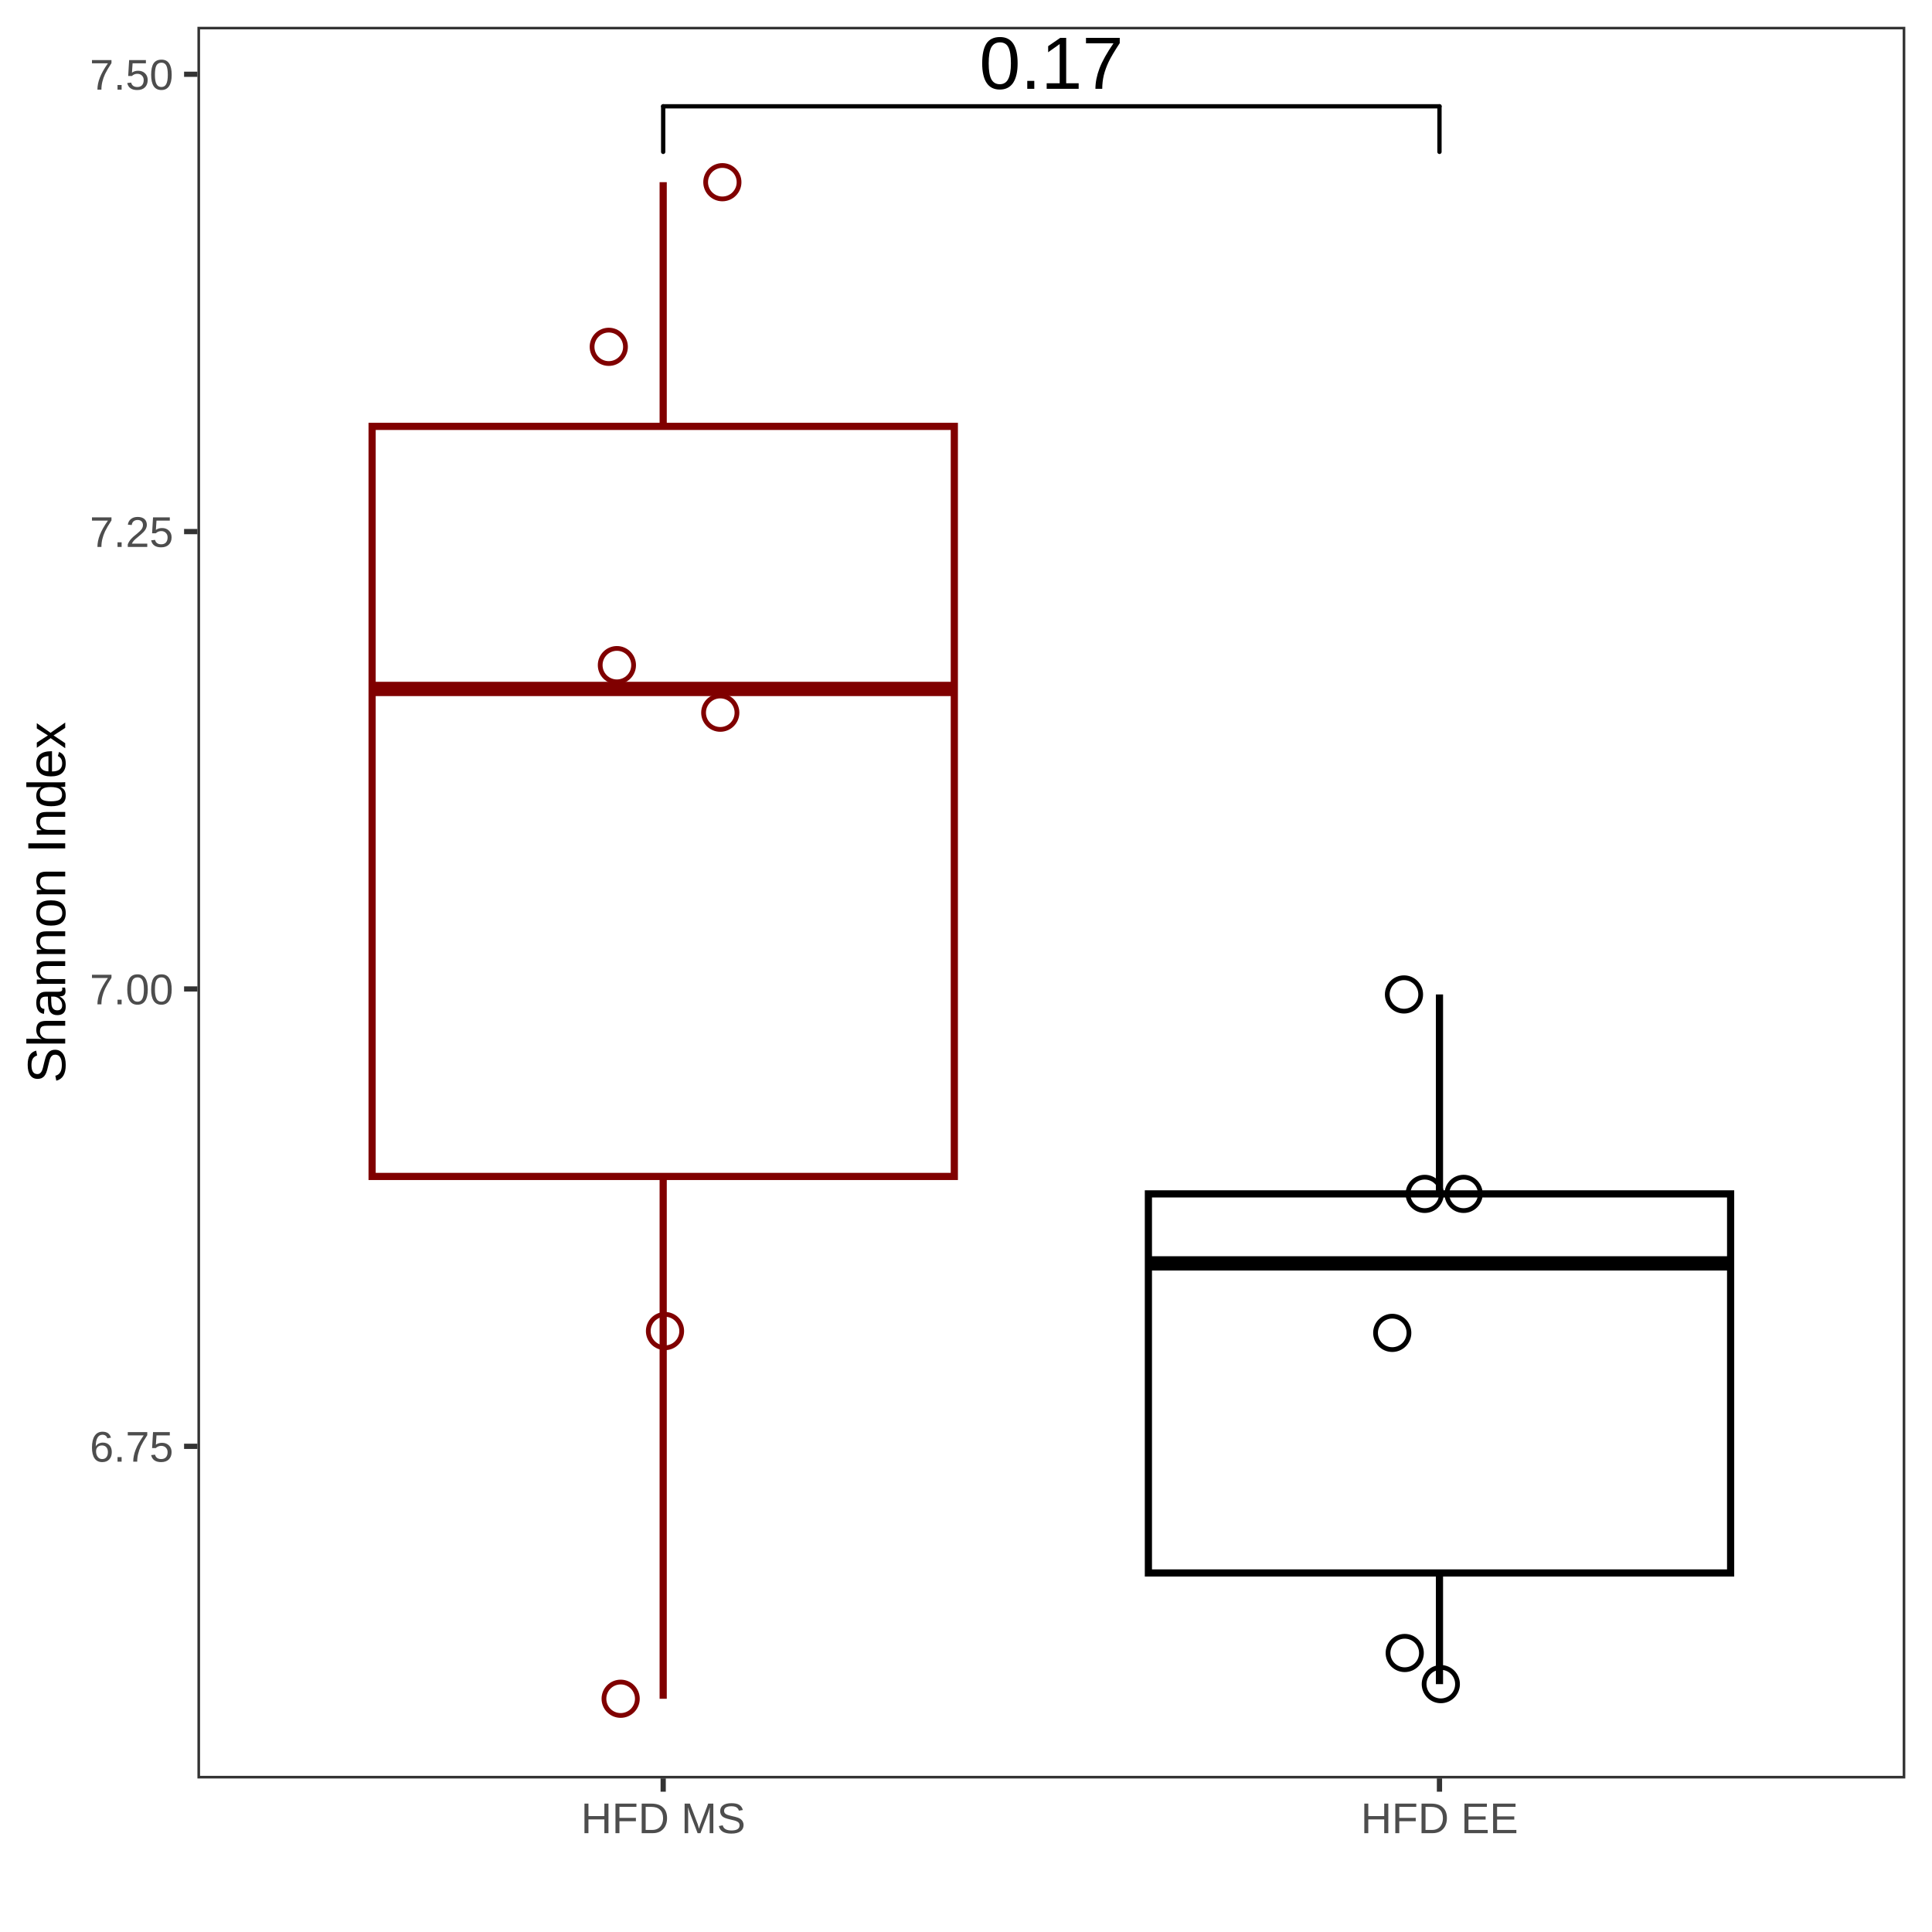
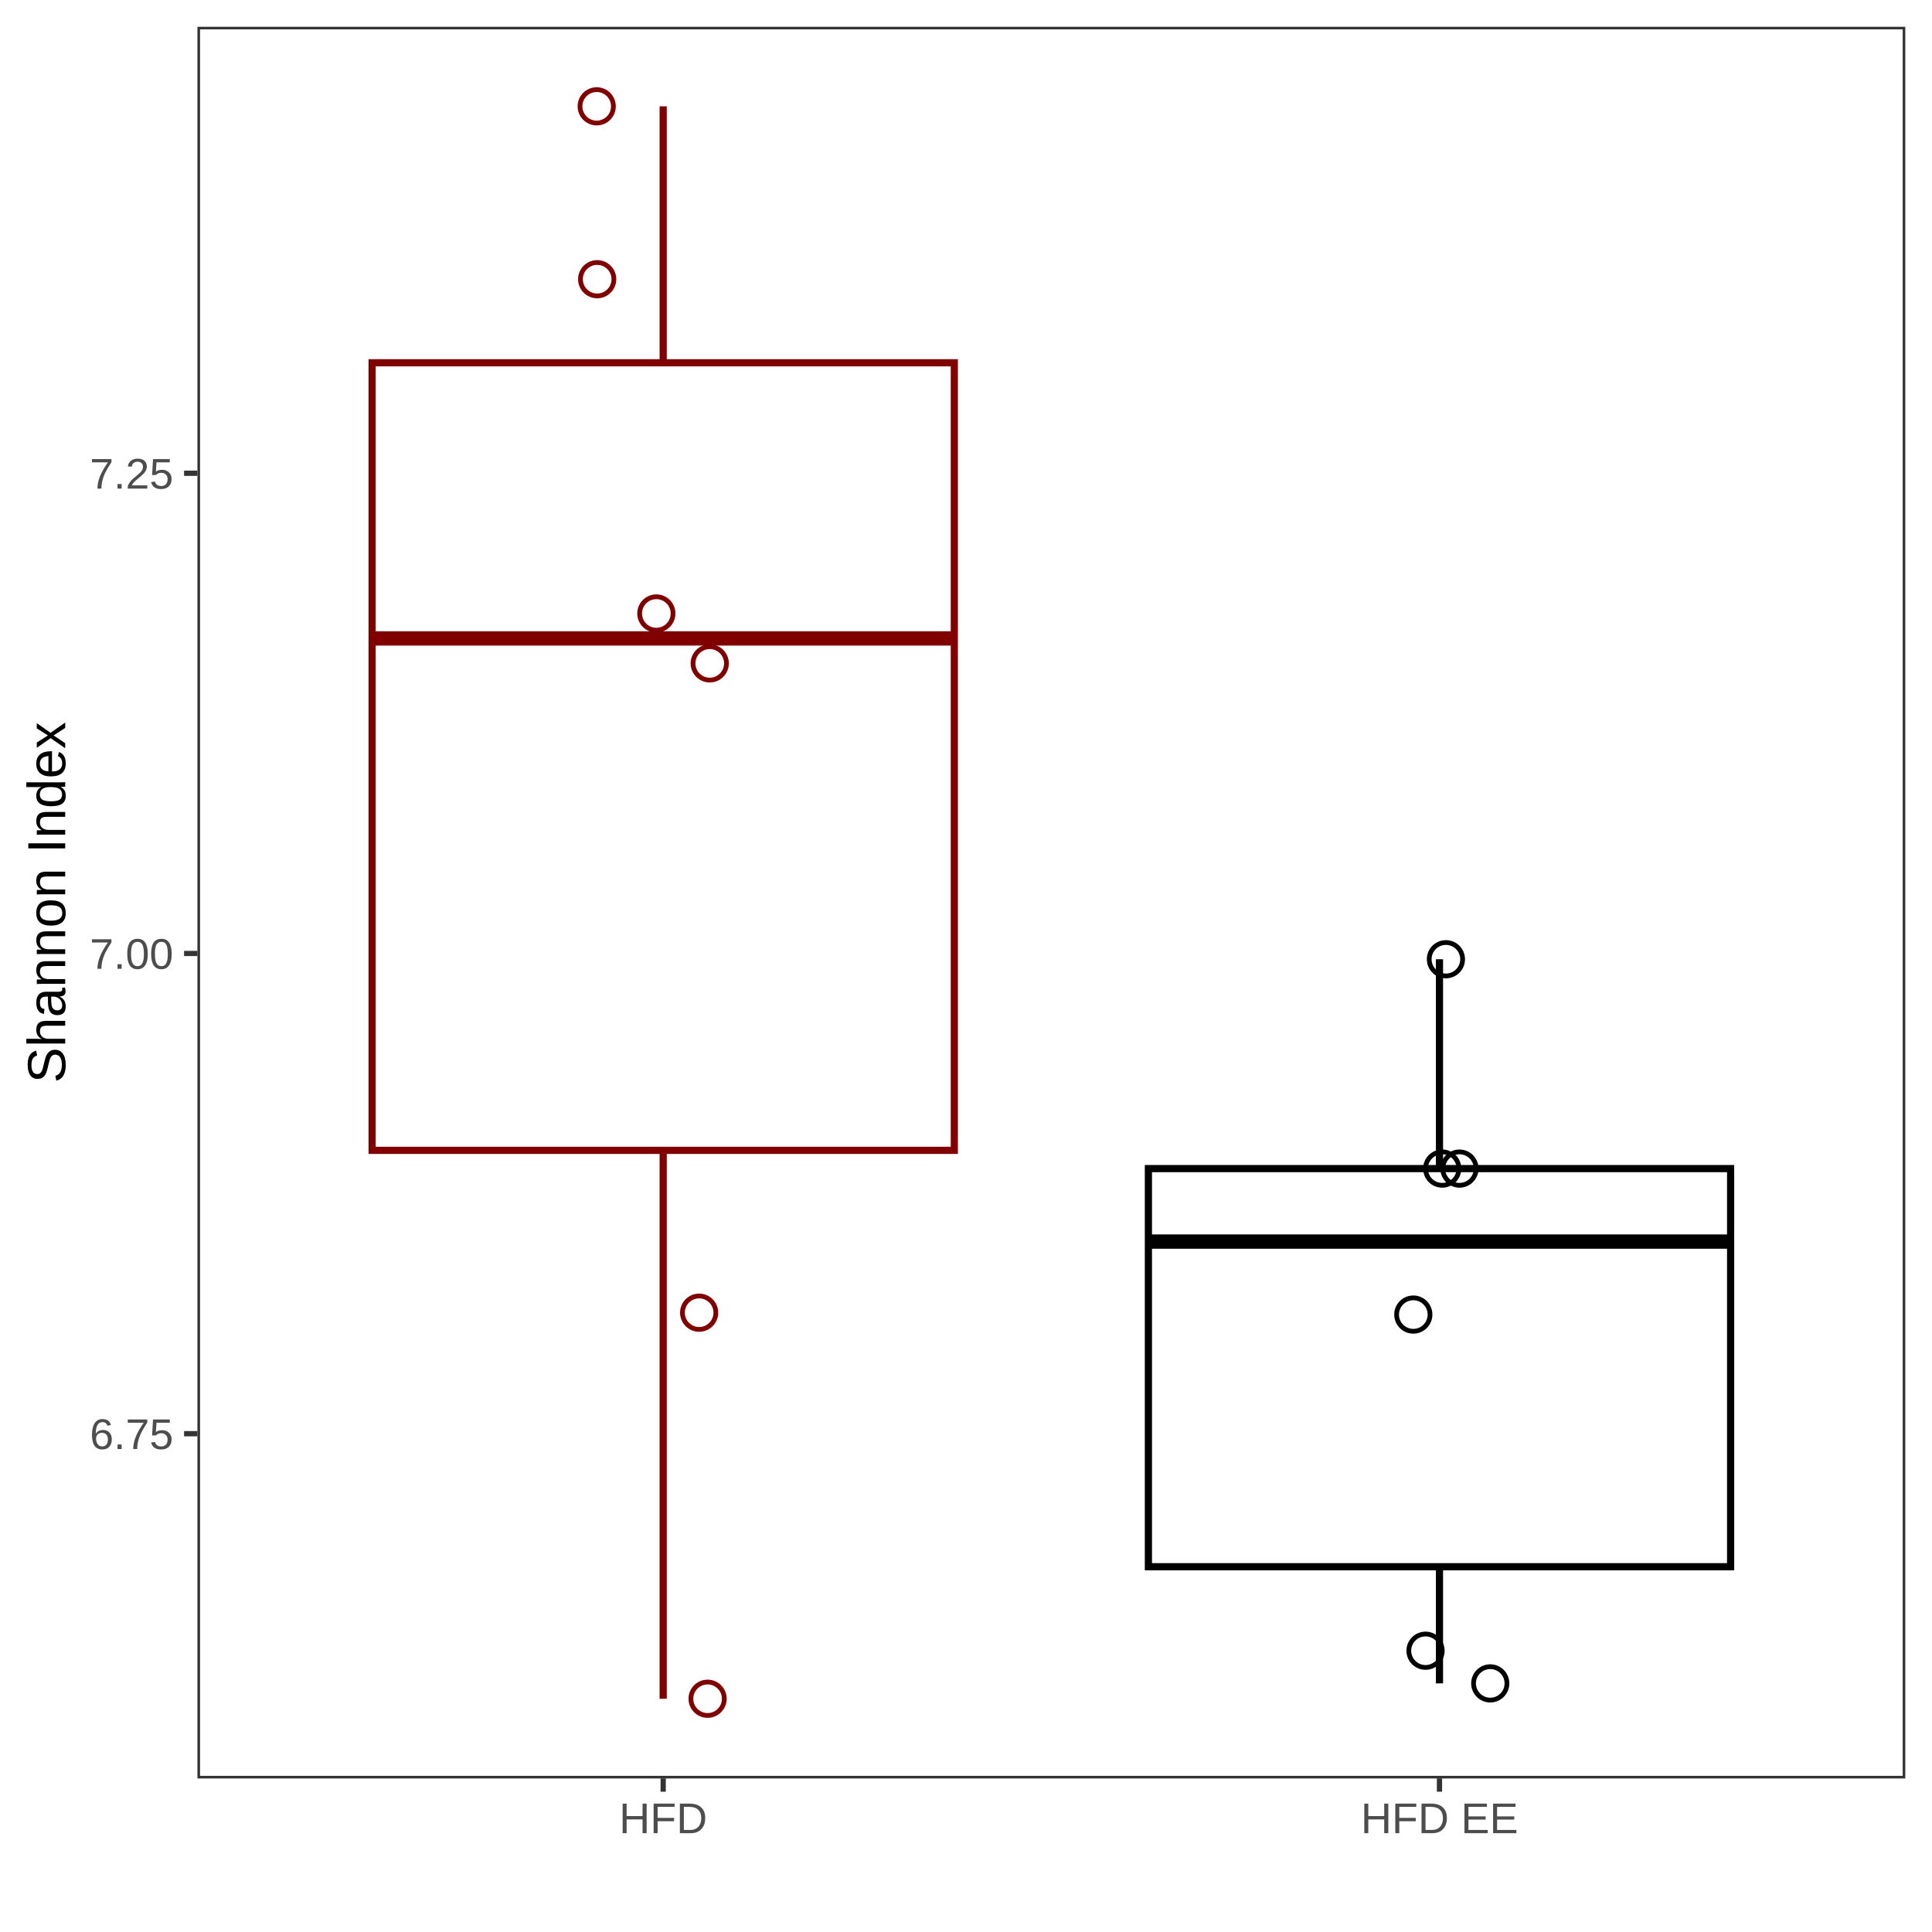
<svg xmlns="http://www.w3.org/2000/svg" class="svglite" width="288.00pt" height="288.00pt" viewBox="0 0 288.00 288.00">
  <defs>
    <style type="text/css">
    .svglite line, .svglite polyline, .svglite polygon, .svglite path, .svglite rect, .svglite circle {
      fill: none;
      stroke: #000000;
      stroke-linecap: round;
      stroke-linejoin: round;
      stroke-miterlimit: 10.00;
    }
    .svglite text {
      white-space: pre;
    }
  </style>
  </defs>
  <rect width="100%" height="100%" style="stroke: none; fill: #FFFFFF;" />
  <defs>
    <clipPath id="cpMC4wMHwyODguMDB8MC4wMHwyODguMDA=">
      <rect x="0.00" y="0.00" width="288.00" height="288.00" />
    </clipPath>
  </defs>
  <g clip-path="url(#cpMC4wMHwyODguMDB8MC4wMHwyODguMDA=)">
    <rect x="0.00" y="0.00" width="288.00" height="288.00" style="stroke-width: 0.78; stroke: #FFFFFF; fill: #FFFFFF;" />
  </g>
  <defs>
    <clipPath id="cpMjkuNDN8Mjg0LjAxfDMuOTl8MjY1LjEw">
      <rect x="29.43" y="3.99" width="254.59" height="261.12" />
    </clipPath>
  </defs>
  <g clip-path="url(#cpMjkuNDN8Mjg0LjAxfDMuOTl8MjY1LjEw)">
    <rect x="29.43" y="3.99" width="254.59" height="261.12" style="stroke-width: 0.78; stroke: none; fill: #FFFFFF;" />
-     <line x1="98.86" y1="63.56" x2="98.86" y2="27.16" style="stroke-width: 1.07; stroke: #800000; stroke-linecap: butt;" />
-     <line x1="98.86" y1="175.37" x2="98.86" y2="253.23" style="stroke-width: 1.07; stroke: #800000; stroke-linecap: butt;" />
-     <polygon points="55.47,63.56 55.47,175.37 142.26,175.37 142.26,63.56 55.47,63.56 " style="stroke-width: 1.07; stroke: #800000; stroke-linecap: butt; stroke-linejoin: miter; fill: #FFFFFF;" />
-     <line x1="55.47" y1="102.70" x2="142.26" y2="102.70" style="stroke-width: 2.13; stroke: #800000; stroke-linecap: butt; stroke-linejoin: miter;" />
-     <line x1="214.58" y1="177.97" x2="214.58" y2="148.24" style="stroke-width: 1.07; stroke-linecap: butt;" />
-     <line x1="214.58" y1="234.48" x2="214.58" y2="251.05" style="stroke-width: 1.07; stroke-linecap: butt;" />
-     <polygon points="171.19,177.97 171.19,234.48 257.98,234.48 257.98,177.97 171.19,177.97 " style="stroke-width: 1.07; stroke-linecap: butt; stroke-linejoin: miter; fill: #FFFFFF;" />
-     <line x1="171.19" y1="188.33" x2="257.98" y2="188.33" style="stroke-width: 2.13; stroke-linecap: butt; stroke-linejoin: miter;" />
-     <circle cx="218.18" cy="177.97" r="2.49" style="stroke-width: 0.71;" />
-     <circle cx="90.75" cy="51.70" r="2.49" style="stroke-width: 0.71; stroke: #800000;" />
-     <circle cx="209.29" cy="148.24" r="2.49" style="stroke-width: 0.71;" />
-     <circle cx="91.96" cy="99.15" r="2.49" style="stroke-width: 0.71; stroke: #800000;" />
-     <circle cx="214.78" cy="251.05" r="2.49" style="stroke-width: 0.71;" />
-     <circle cx="92.52" cy="253.23" r="2.49" style="stroke-width: 0.71; stroke: #800000;" />
-     <circle cx="209.40" cy="246.41" r="2.49" style="stroke-width: 0.71;" />
-     <circle cx="207.54" cy="198.69" r="2.49" style="stroke-width: 0.71;" />
-     <circle cx="107.68" cy="27.16" r="2.49" style="stroke-width: 0.71; stroke: #800000;" />
-     <circle cx="99.13" cy="198.42" r="2.49" style="stroke-width: 0.71; stroke: #800000;" />
-     <circle cx="212.38" cy="177.97" r="2.49" style="stroke-width: 0.71;" />
-     <circle cx="107.37" cy="106.24" r="2.49" style="stroke-width: 0.71; stroke: #800000;" />
-     <text x="156.72" y="13.24" text-anchor="middle" style="font-size: 11.04px; font-family: &quot;Arial&quot;;" textLength="21.47px" lengthAdjust="spacingAndGlyphs">0.17</text>
-     <line x1="214.58" y1="22.64" x2="214.58" y2="15.85" style="stroke-width: 0.64;" />
-     <line x1="214.58" y1="15.85" x2="98.86" y2="15.85" style="stroke-width: 0.64;" />
-     <line x1="98.86" y1="15.85" x2="98.86" y2="22.64" style="stroke-width: 0.64;" />
+     <line x1="98.86" y1="54.08" x2="98.86" y2="15.85" style="stroke-width: 1.07; stroke: #800000; stroke-linecap: butt;" />
+     <line x1="98.86" y1="171.48" x2="98.86" y2="253.23" style="stroke-width: 1.07; stroke: #800000; stroke-linecap: butt;" />
+     <polygon points="55.47,54.08 55.47,171.48 142.26,171.48 142.26,54.08 55.47,54.08 " style="stroke-width: 1.07; stroke: #800000; stroke-linecap: butt; stroke-linejoin: miter; fill: #FFFFFF;" />
+     <line x1="55.47" y1="95.17" x2="142.26" y2="95.17" style="stroke-width: 2.13; stroke: #800000; stroke-linecap: butt; stroke-linejoin: miter;" />
+     <line x1="214.58" y1="174.20" x2="214.58" y2="142.99" style="stroke-width: 1.07; stroke-linecap: butt;" />
+     <line x1="214.58" y1="233.55" x2="214.58" y2="250.94" style="stroke-width: 1.07; stroke-linecap: butt;" />
+     <polygon points="171.19,174.20 171.19,233.55 257.98,233.55 257.98,174.20 171.19,174.20 " style="stroke-width: 1.07; stroke-linecap: butt; stroke-linejoin: miter; fill: #FFFFFF;" />
+     <line x1="171.19" y1="185.08" x2="257.98" y2="185.08" style="stroke-width: 2.13; stroke-linecap: butt; stroke-linejoin: miter;" />
+     <circle cx="214.99" cy="174.20" r="2.49" style="stroke-width: 0.71;" />
+     <circle cx="89.02" cy="41.62" r="2.49" style="stroke-width: 0.71; stroke: #800000;" />
+     <circle cx="215.54" cy="142.99" r="2.49" style="stroke-width: 0.71;" />
+     <circle cx="97.84" cy="91.45" r="2.49" style="stroke-width: 0.71; stroke: #800000;" />
+     <circle cx="222.15" cy="250.94" r="2.49" style="stroke-width: 0.71;" />
+     <circle cx="105.48" cy="253.23" r="2.49" style="stroke-width: 0.71; stroke: #800000;" />
+     <circle cx="212.50" cy="246.07" r="2.49" style="stroke-width: 0.71;" />
+     <circle cx="210.68" cy="195.96" r="2.49" style="stroke-width: 0.71;" />
+     <circle cx="88.95" cy="15.85" r="2.49" style="stroke-width: 0.71; stroke: #800000;" />
+     <circle cx="104.22" cy="195.68" r="2.49" style="stroke-width: 0.71; stroke: #800000;" />
+     <circle cx="217.56" cy="174.20" r="2.49" style="stroke-width: 0.71;" />
+     <circle cx="105.80" cy="98.89" r="2.49" style="stroke-width: 0.71; stroke: #800000;" />
    <rect x="29.43" y="3.99" width="254.59" height="261.12" style="stroke-width: 0.78; stroke: #333333;" />
  </g>
  <g clip-path="url(#cpMC4wMHwyODguMDB8MC4wMHwyODguMDA=)">
-     <text x="25.84" y="217.89" text-anchor="end" style="font-size: 6.40px;fill: #4D4D4D; font-family: &quot;Arial&quot;;" textLength="12.45px" lengthAdjust="spacingAndGlyphs">6.75</text>
-     <text x="25.84" y="149.71" text-anchor="end" style="font-size: 6.40px;fill: #4D4D4D; font-family: &quot;Arial&quot;;" textLength="12.45px" lengthAdjust="spacingAndGlyphs">7.00</text>
-     <text x="25.84" y="81.53" text-anchor="end" style="font-size: 6.40px;fill: #4D4D4D; font-family: &quot;Arial&quot;;" textLength="12.45px" lengthAdjust="spacingAndGlyphs">7.25</text>
-     <text x="25.84" y="13.36" text-anchor="end" style="font-size: 6.40px;fill: #4D4D4D; font-family: &quot;Arial&quot;;" textLength="12.45px" lengthAdjust="spacingAndGlyphs">7.50</text>
-     <polyline points="27.44,215.60 29.43,215.60 " style="stroke-width: 0.78; stroke: #333333; stroke-linecap: butt;" />
-     <polyline points="27.44,147.42 29.43,147.42 " style="stroke-width: 0.78; stroke: #333333; stroke-linecap: butt;" />
-     <polyline points="27.44,79.24 29.43,79.24 " style="stroke-width: 0.78; stroke: #333333; stroke-linecap: butt;" />
-     <polyline points="27.44,11.07 29.43,11.07 " style="stroke-width: 0.78; stroke: #333333; stroke-linecap: butt;" />
+     <text x="25.84" y="216.01" text-anchor="end" style="font-size: 6.40px;fill: #4D4D4D; font-family: &quot;Arial&quot;;" textLength="12.45px" lengthAdjust="spacingAndGlyphs">6.75</text>
+     <text x="25.84" y="144.42" text-anchor="end" style="font-size: 6.40px;fill: #4D4D4D; font-family: &quot;Arial&quot;;" textLength="12.45px" lengthAdjust="spacingAndGlyphs">7.00</text>
+     <text x="25.84" y="72.84" text-anchor="end" style="font-size: 6.40px;fill: #4D4D4D; font-family: &quot;Arial&quot;;" textLength="12.45px" lengthAdjust="spacingAndGlyphs">7.25</text>
+     <polyline points="27.44,213.72 29.43,213.72 " style="stroke-width: 0.78; stroke: #333333; stroke-linecap: butt;" />
+     <polyline points="27.44,142.13 29.43,142.13 " style="stroke-width: 0.78; stroke: #333333; stroke-linecap: butt;" />
+     <polyline points="27.44,70.55 29.43,70.55 " style="stroke-width: 0.78; stroke: #333333; stroke-linecap: butt;" />
    <polyline points="98.86,267.09 98.86,265.10 " style="stroke-width: 0.78; stroke: #333333; stroke-linecap: butt;" />
    <polyline points="214.58,267.09 214.58,265.10 " style="stroke-width: 0.78; stroke: #333333; stroke-linecap: butt;" />
-     <text x="98.86" y="273.27" text-anchor="middle" style="font-size: 6.40px;fill: #4D4D4D; font-family: &quot;Arial&quot;;" textLength="24.50px" lengthAdjust="spacingAndGlyphs">HFD MS</text>
+     <text x="98.86" y="273.27" text-anchor="middle" style="font-size: 6.40px;fill: #4D4D4D; font-family: &quot;Arial&quot;;" textLength="13.13px" lengthAdjust="spacingAndGlyphs">HFD</text>
    <text x="214.58" y="273.27" text-anchor="middle" style="font-size: 6.40px;fill: #4D4D4D; font-family: &quot;Arial&quot;;" textLength="23.44px" lengthAdjust="spacingAndGlyphs">HFD EE</text>
    <text transform="translate(9.72,134.54) rotate(-90)" text-anchor="middle" style="font-size: 8.00px; font-family: &quot;Arial&quot;;" textLength="53.83px" lengthAdjust="spacingAndGlyphs">Shannon Index</text>
  </g>
</svg>
